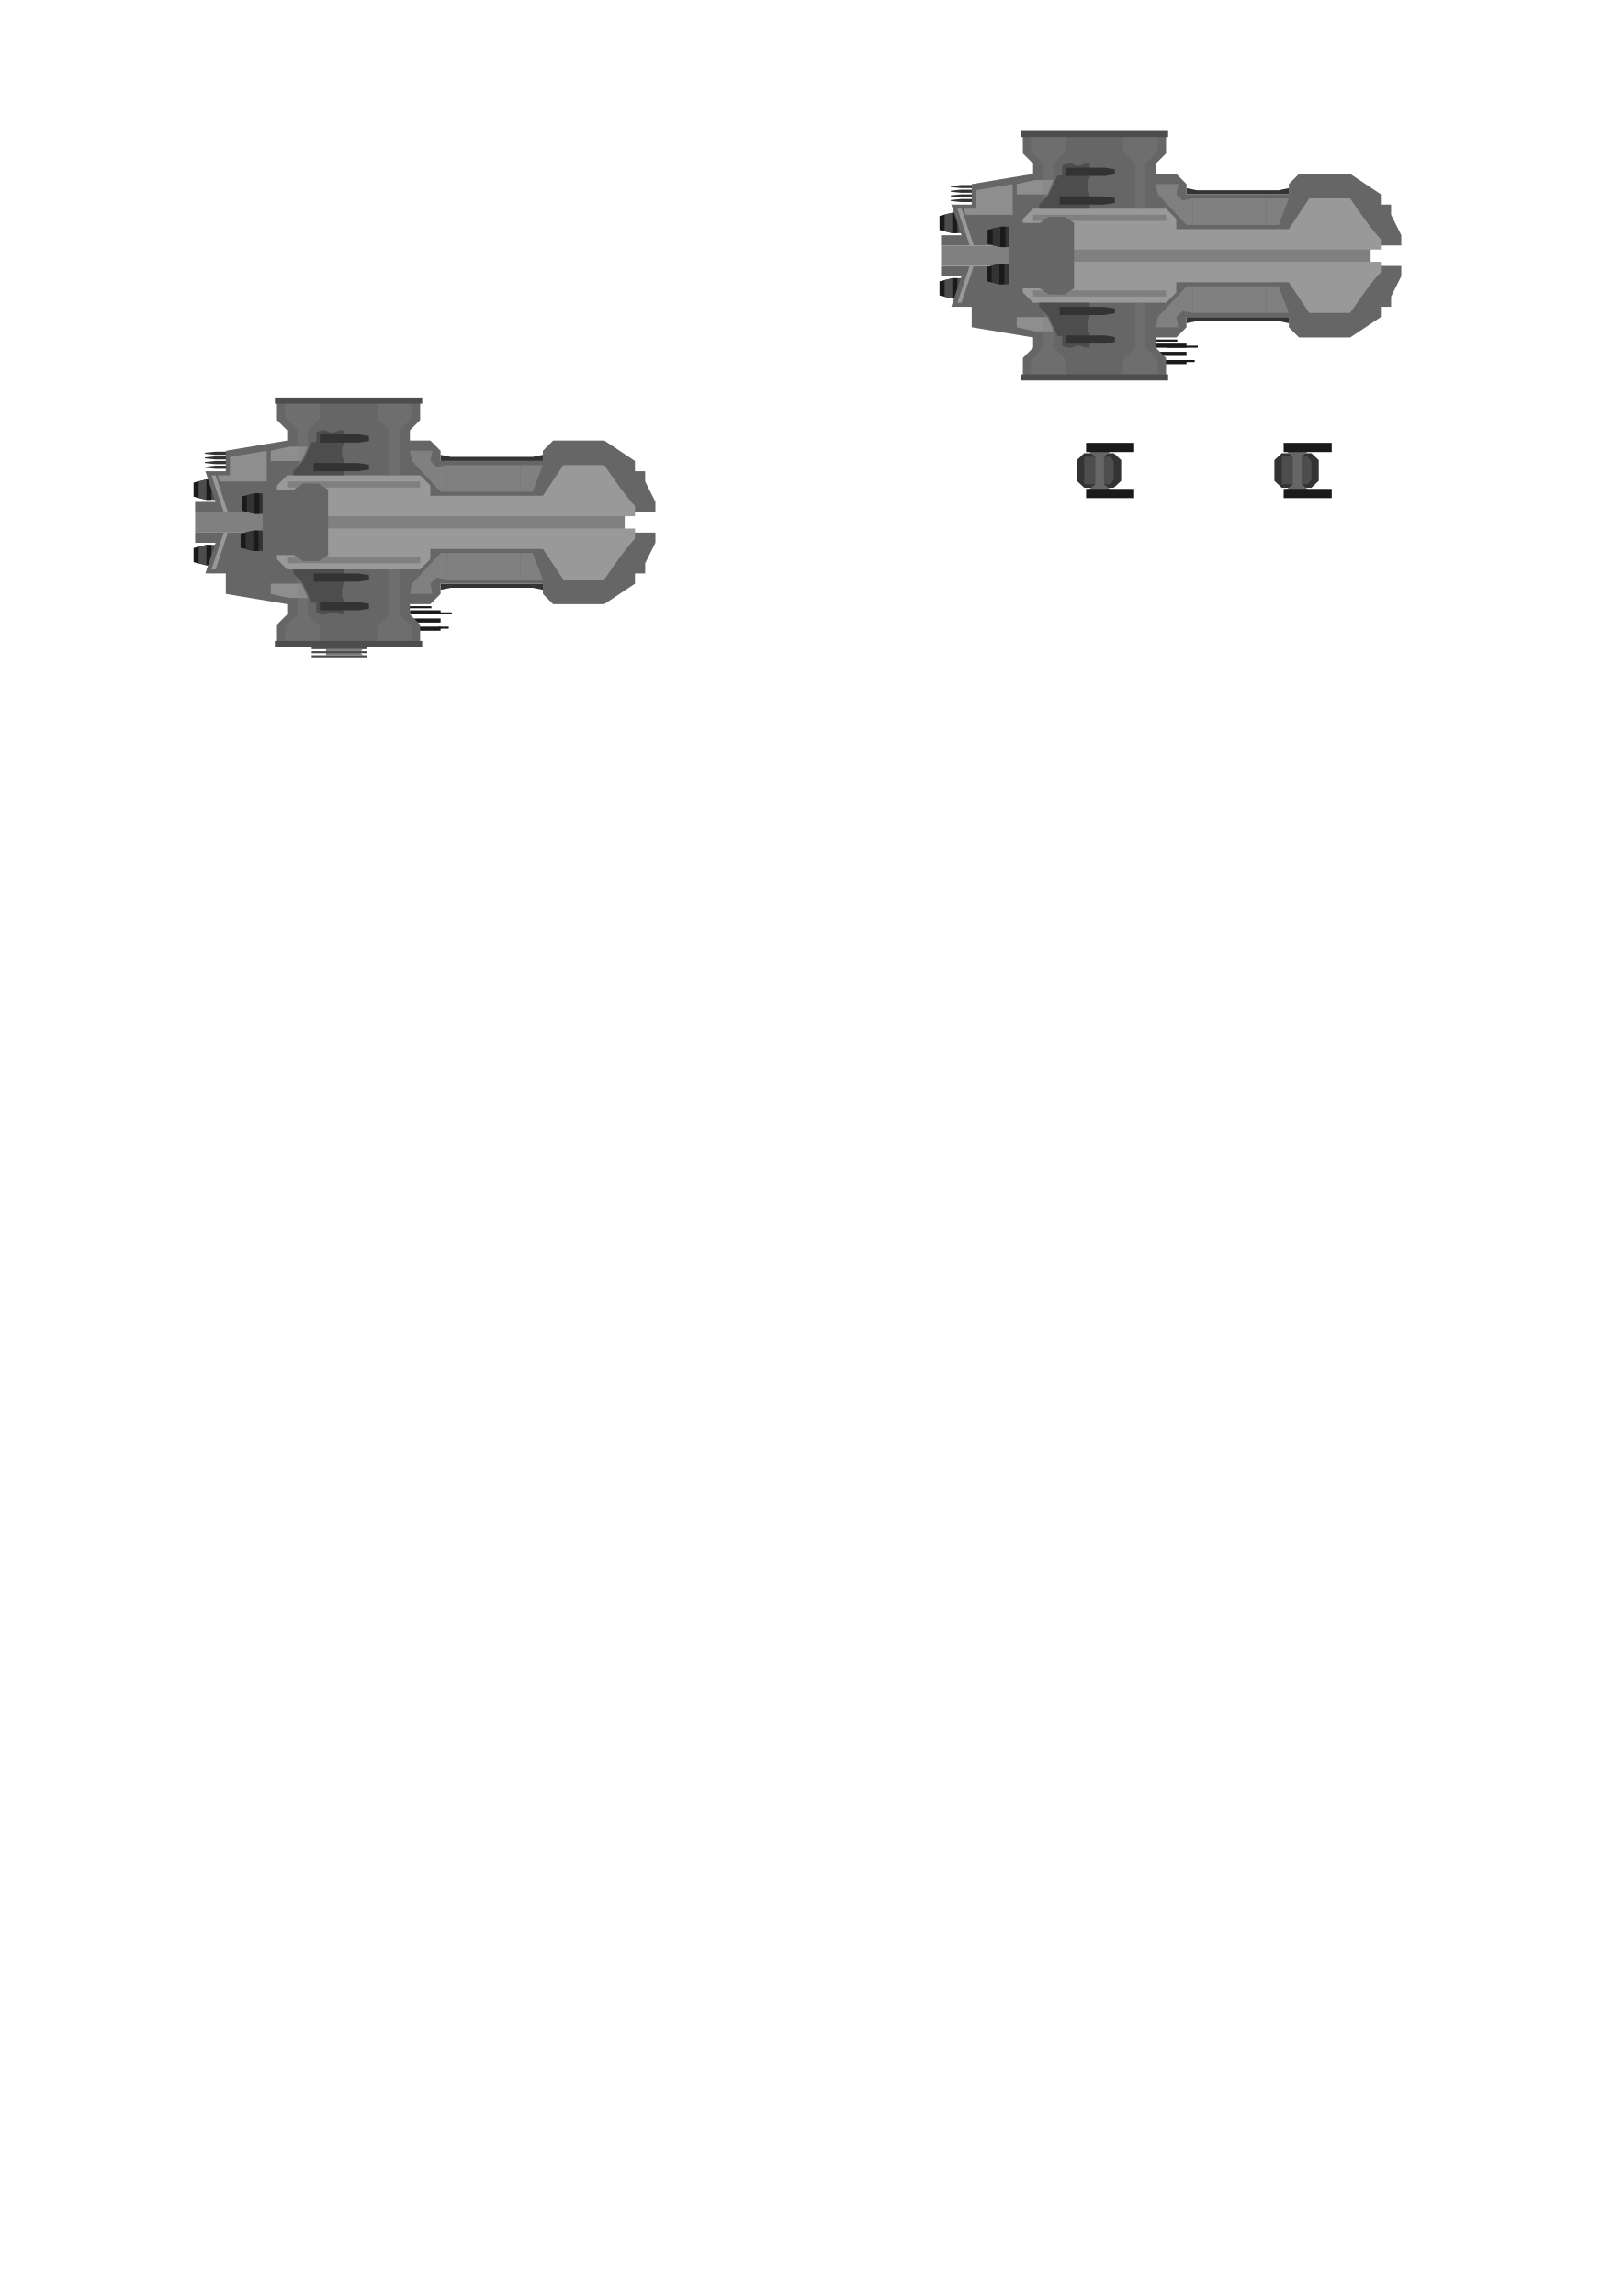
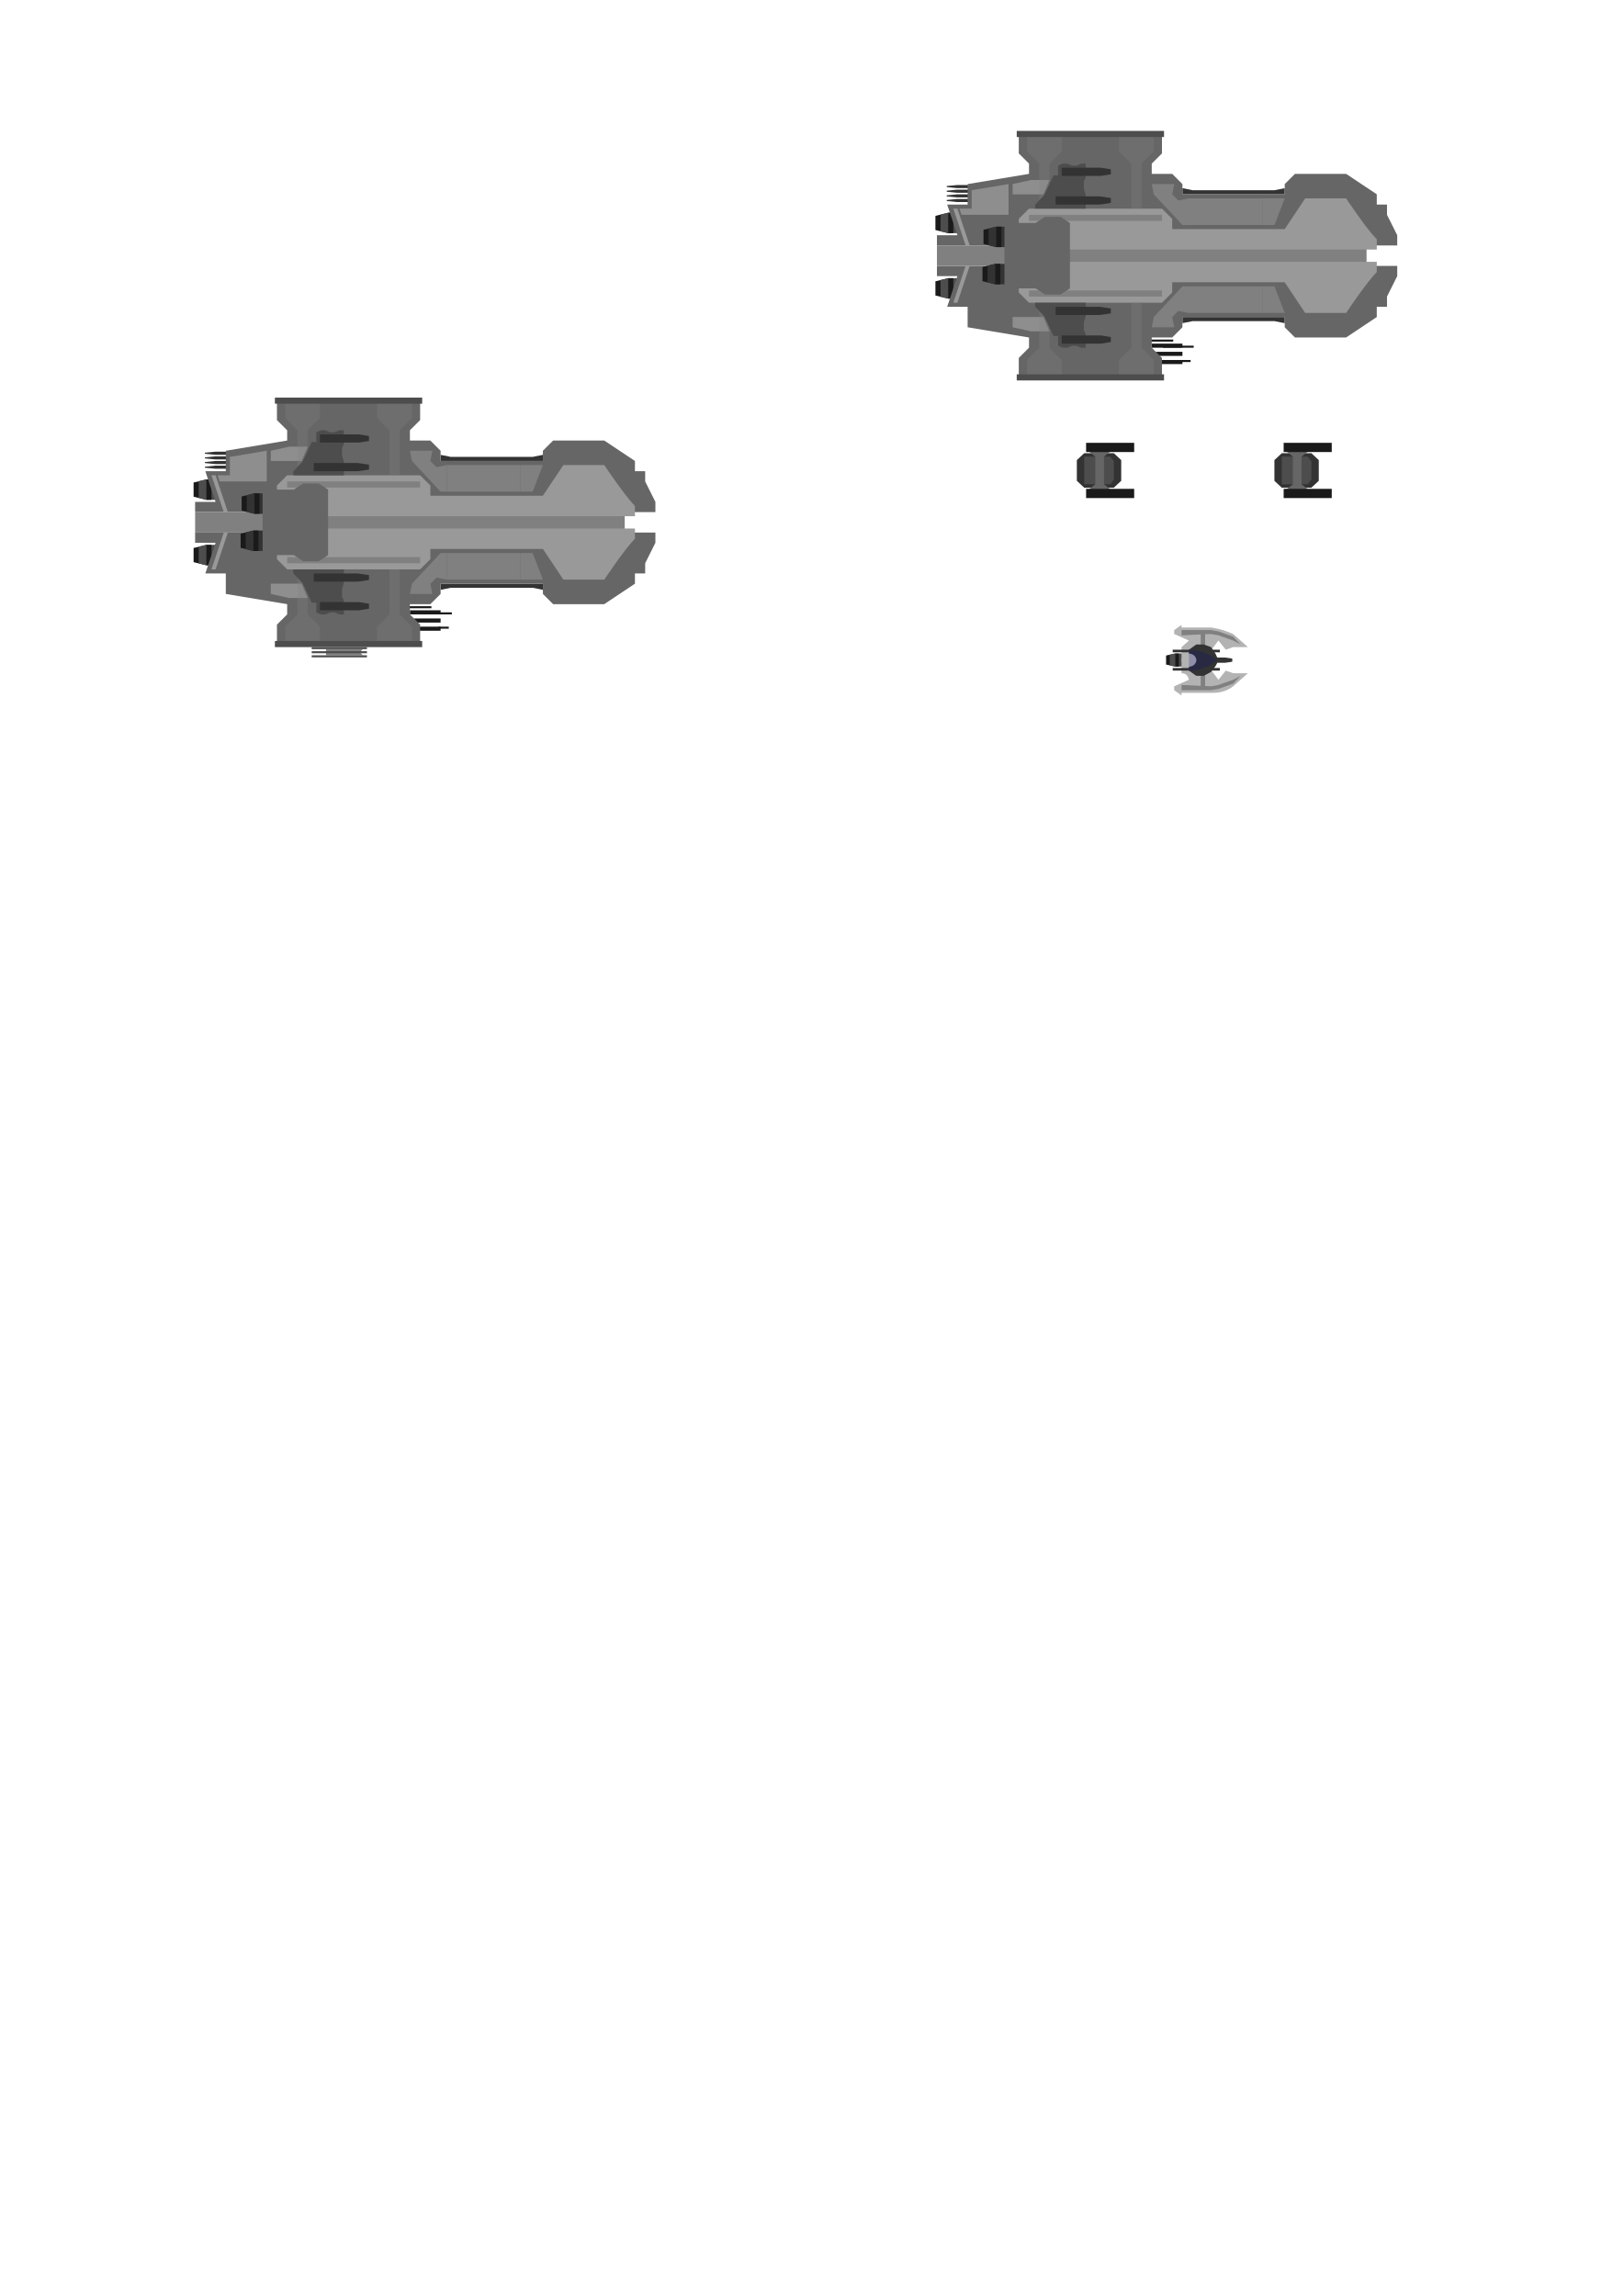
<svg xmlns="http://www.w3.org/2000/svg" width="210mm" height="297mm" viewBox="0 0 210 297" version="1.1" id="svg5">
  <defs id="defs2" />
  <g id="layer2" />
  <g id="layer1" />
  <g id="layer3">
    <g id="g4013" transform="rotate(90,54.90104,68.22943)">
      <rect style="fill:#1a1a1a;stroke-width:0.265" id="rect1041" width="0.529" height="3.969" x="65.617" y="66.146" />
      <rect style="fill:#1a1a1a;stroke-width:0.265" id="rect1043" width="0.529" height="3.44" x="66.675" y="66.146" />
      <rect style="fill:#1a1a1a;stroke-width:0.265" id="rect1045" width="0.529" height="2.91" x="67.733" y="66.146" />
      <rect style="fill:#1a1a1a;stroke-width:0.265" id="rect1047" width="0.265" height="1.323" x="67.733" y="65.088" />
      <path style="fill:#333333;stroke-width:0.265" d="m 45.508,52.917 0.265,1.323 v 10.583 l -0.265,1.323 0.794,10e-7 V 52.917 Z" id="path1191" />
      <path style="fill:#333333;stroke-width:0.265" d="m 62.971,52.917 -0.265,1.323 v 10.583 l 0.265,1.323 -0.794,10e-7 V 52.917 Z" id="path1191-8" />
      <path style="fill:#808080;stroke-width:0.265" d="m 70.644,76.2 0.265,0.265 h 0.265 l 0.265,-0.265 v 4.763 h -0.794 z" id="path1549" />
      <g id="g2548" transform="matrix(0.9090905,0,0,1.25,-17.65488,-11.37706)">
        <path style="fill:#1a1a1a;stroke-width:0.243" d="m 82.285,86.254 0.448,1.323 h 2.015 l 0.448,-1.323" id="path2536" />
        <path style="fill:#4d4d4d;stroke-width:0.265" d="m 82.285,86.254 0.265,0.794 h 2.381 l 0.265,-0.794 1e-6,-1.217 h -2.91 z" id="path2512" />
        <path style="fill:#1a1a1a;stroke-width:0.265" d="m 82.285,86.254 h 2.91 v -0.529 h -2.91 v 0.529" id="path2518" />
      </g>
      <g id="g2548-0" transform="matrix(0.9090905,0,0,1.25,-26.12155,-11.37706)">
        <path style="fill:#1a1a1a;stroke-width:0.243" d="m 82.285,86.254 0.448,1.323 h 2.015 l 0.448,-1.323" id="path2536-2" />
        <path style="fill:#4d4d4d;stroke-width:0.265" d="m 82.285,86.254 0.265,0.794 h 2.381 l 0.265,-0.794 1e-6,-1.217 h -2.91 z" id="path2512-0" />
        <path style="fill:#1a1a1a;stroke-width:0.265" d="m 82.285,86.254 h 2.91 v -0.529 h -2.91 v 0.529" id="path2518-2" />
      </g>
      <g id="g3194" transform="matrix(0.7575753,0,0,0.6666668,14.83272,36.18911)">
        <path style="opacity:1;fill:#333333;stroke-width:0.268" d="m 40.481,88.635 v -4.057 h -0.353 -0.176 v 4.057 l 0.176,2.028 h 0.176 z" id="path3104" />
        <path style="fill:#333333;stroke-width:0.268" d="m 41.275,88.635 v -4.057 h -0.353 -0.176 v 4.057 l 0.176,2.028 h 0.176 z" id="path3104-0" />
        <path style="fill:#333333;stroke-width:0.268" d="m 42.069,88.635 v -4.057 h -0.353 -0.176 v 4.057 l 0.176,2.028 h 0.176 z" id="path3104-0-8" />
        <path style="fill:#333333;stroke-width:0.268" d="m 42.863,88.635 v -4.057 h -0.353 -0.176 v 4.057 l 0.176,2.028 h 0.176 z" id="path3104-0-8-6" />
      </g>
      <rect style="fill:#1a1a1a;stroke-width:0.187" id="rect1041-7" width="0.265" height="3.969" x="65.088" y="67.336" />
      <rect style="fill:#1a1a1a;stroke-width:0.187" id="rect1041-7-0" width="0.265" height="3.969" x="65.881" y="64.691" />
      <path style="opacity:1;fill:#666666;stroke-width:0.265" d="m 46.302,41.01 -2.646,3.969 v 6.615 l 1.323,1.323 h 1.323 v 13.229 h -1.323 l -1.323,1.323 v 2.646 h -1.323 l -1.323,-1.323 h -2.646 v 18.521 h 2.646 l 1.323,-1.323 h 1.323 l 1.323,7.938 h 2.646 v 2.646 l 3.969,-1.323 v 2.646 h 1.323 l 10e-7,10e-7 V 38.365 H 51.594 L 48.948,39.688 h -1.323 l 10e-7,1.323 -1.323,-10e-7" id="path676" />
      <path style="opacity:1;fill:#666666;stroke-width:0.265" d="m 62.177,41.01 2.646,3.969 V 51.594 L 63.5,52.917 H 62.177 V 66.146 H 63.5 l 1.323,1.323 v 2.646 h 1.323 l 1.323,-1.323 h 2.646 V 87.312 H 67.469 L 66.146,85.99 H 64.823 L 63.5,93.927 h -2.646 v 2.646 L 56.885,95.25 v 2.646 H 55.562 v 0 -59.531 l 1.323,10e-7 2.646,1.323 h 1.323 v 1.323 h 1.323" id="path676-9" />
      <rect style="opacity:1;fill:#808080;stroke-width:0.265" id="rect853" width="2.646" height="55.562" x="52.917" y="42.333" />
      <path style="opacity:1;fill:#999999;stroke-width:0.265" d="m 52.123,41.01 c -1.323,1.323 -5.292,3.969 -5.292,3.969 v 5.292 l 3.969,2.646 V 67.469 h -1.323 l -1.323,1.323 v 17.198 l 1.323,1.323 h 1.323 2.646 V 41.01 Z" id="path965" />
      <path style="opacity:1;fill:#999999;stroke-width:0.265" d="m 56.356,41.01 c 1.323,1.323 5.292,3.969 5.292,3.969 v 5.292 l -3.969,2.646 V 67.469 h 1.323 L 60.325,68.792 V 85.99 L 59.002,87.312 H 57.679 55.033 V 41.01 Z" id="path965-3" />
      <rect style="opacity:1;fill:#4d4d4d;stroke-width:0.265" id="rect1217" width="0.794" height="19.05" x="38.1" y="68.527" />
      <rect style="opacity:1;fill:#4d4d4d;stroke-width:0.265" id="rect1217-4" width="0.794" height="19.05" x="69.585" y="68.527" />
      <rect style="opacity:1;fill:#808080;stroke-width:0.265" id="rect1267" width="0.794" height="17.198" x="58.737" y="68.792" ry="0" />
      <path style="opacity:1;fill:#808080;stroke-width:0.265" d="m 58.208,54.24 3.44,-1.323 10e-7,2.91 h -3.44 v -1.587" id="path1280" />
      <path style="opacity:1;fill:#808080;stroke-width:0.265" d="m 61.648,58.737 -3.44,0.265" id="path1284" />
      <rect style="opacity:1;fill:#808080;stroke-width:0.6" id="rect1288-7-3-5-8" width="3.44" height="9.525" x="58.208" y="55.827" />
      <path style="opacity:1;fill:#808080;stroke-width:0.265" d="m 61.648,65.352 -0.265,1.323 0.794,0.794 1.323,-0.265 v 2.91 l -1.323,-0.265 -3.969,-3.704 v -0.794 h 3.44" id="path1380" />
      <rect style="opacity:1;fill:#808080;stroke-width:0.265" id="rect1267-1" width="0.794" height="17.198" x="-49.742" y="68.792" transform="scale(-1,1)" />
      <path style="opacity:1;fill:#808080;stroke-width:0.265" d="m 50.271,54.24 -3.44,-1.323 -10e-7,2.91 h 3.44 v -1.587" id="path1280-5" />
      <rect style="opacity:1;fill:#808080;stroke-width:0.6" id="rect1288-7-3-5-8-7" width="3.44" height="9.525" x="-50.271" y="55.827" transform="scale(-1,1)" />
      <path style="opacity:1;fill:#808080;stroke-width:0.265" d="m 46.831,65.352 0.265,1.323 -0.794,0.794 -1.323,-0.265 v 2.91 l 1.323,-0.265 3.969,-3.704 V 65.352 H 46.831" id="path1380-8" />
      <rect style="opacity:1;fill:#4d4d4d;stroke-width:0.265" id="rect1543" width="0.265" height="7.144" x="70.379" y="75.671" />
      <rect style="opacity:1;fill:#4d4d4d;stroke-width:0.265" id="rect1545" width="0.265" height="7.144" x="70.908" y="75.671" />
      <rect style="opacity:1;fill:#4d4d4d;stroke-width:0.265" id="rect1547" width="0.265" height="7.144" x="71.438" y="75.671" />
      <g id="g2548-5" transform="matrix(0.9090905,0,0,1.25,-19.50697,-17.46247)" style="opacity:1">
        <path style="fill:#1a1a1a;stroke-width:0.243" d="m 82.285,86.254 0.448,1.323 h 2.015 l 0.448,-1.323" id="path2536-8" />
        <path style="fill:#333333;stroke-width:0.265" d="m 82.285,86.254 0.265,0.794 h 2.381 l 0.265,-0.794 1e-6,-1.217 h -2.91 z" id="path2512-02" />
        <path style="fill:#1a1a1a;stroke-width:0.265" d="m 82.285,86.254 h 2.91 v -0.529 h -2.91 v 0.529" id="path2518-3" />
      </g>
      <g id="g2548-5-8" transform="matrix(0.9090905,0,0,1.25,-24.31757,-17.59476)" style="opacity:1">
        <path style="fill:#1a1a1a;stroke-width:0.243" d="m 82.285,86.254 0.448,1.323 h 2.015 l 0.448,-1.323" id="path2536-8-6" />
        <path style="fill:#333333;stroke-width:0.265" d="m 82.285,86.254 0.265,0.794 h 2.381 l 0.265,-0.794 1e-6,-1.217 h -2.91 z" id="path2512-02-9" />
        <path style="fill:#1a1a1a;stroke-width:0.265" d="m 82.285,86.254 h 2.91 v -0.529 h -2.91 v 0.529" id="path2518-3-0" />
      </g>
      <path style="opacity:1;fill:#666666;stroke-width:0.327" d="m 58.473,89.165 h -8.467 v -4.032 l -0.794,-1.21 V 81.907 l 0.794,-1.21 h 8.467 l 0.794,1.21 v 2.016 l -0.794,1.21 z" id="path2778" />
      <path style="fill:#999999;stroke-width:0.265" d="M 50.8,94.985 V 94.456" id="path2409" />
      <path style="fill:#999999;stroke-width:0.265" d="m 48.154,95.779 4.763,-1.587 v -0.529 l -4.763,1.587 v 0.529" id="path2411" />
      <path style="opacity:0.8;fill:#999999;stroke-width:0.265" d="m 48.154,94.985 0.794,-0.265 v -6.085 h -3.969 l 0.794,4.762 h 2.381 z" id="path2413" />
      <path style="opacity:0.8;fill:#999999;stroke-width:0.265" d="m 44.979,88.106 -0.529,-2.381 v -1.852 -0.529 l 1.852,0.794 v 1.587 2.381 z" id="path2415" />
      <path style="fill:#999999;stroke-width:0.265" d="m 60.325,95.779 -4.763,-1.587 v -0.529 l 4.763,1.587 v 0.529" id="path2411-3" />
      <path style="opacity:0.8;fill:#999999;stroke-width:0.265" d="m 63.5,88.106 0.529,-2.381 v -1.852 -0.529 l -1.852,0.794 v 1.587 2.381 z" id="path2415-0" />
      <path style="opacity:0.3;fill:#808080;stroke-width:0.265" d="m 69.585,69.85 h -1.852 l -1.587,1.587 h -5.821 v 1.323 h 5.821 l 1.587,1.587 h 1.852 v -4.498" id="path2780" />
      <path style="opacity:0.3;fill:#808080;stroke-width:0.265" d="m 38.894,69.85 h 1.852 l 1.587,1.587 h 5.821 v 1.323 h -5.821 l -1.587,1.587 H 38.894 V 69.85" id="path2780-9" />
      <path style="opacity:0.3;fill:#808080;stroke-width:0.265" d="m 69.585,81.756 h -1.852 l -1.587,1.587 H 60.325 v 1.323 h 5.821 l 1.587,1.587 h 1.852 V 81.756" id="path2780-7" />
      <path style="opacity:0.3;fill:#808080;stroke-width:0.265" d="m 38.894,81.756 h 1.852 l 1.587,1.587 h 5.821 v 1.323 h -5.821 l -1.587,1.587 H 38.894 v -4.498" id="path2780-9-8" />
      <g id="g2846" transform="translate(0,0.529166)">
        <path style="fill:#4d4d4d;stroke-width:0.174" d="m 48.154,84.667 v -6.542 h -1.772 l -0.759,0.238 h -1.012 l -0.506,-0.238 h -1.772 v 0.595 l 0.253,0.595 v 0.595 l -0.253,0.595 v 0.595 l 0.253,0.595 h 1.265 v 0.595 l 1.265,0.595 1.265,0.595 1.265,1.19 z" id="path1243" />
        <path style="fill:#4d4d4d;stroke-width:0.174" d="m 60.325,84.667 v -6.542 h 1.772 l 0.759,0.238 h 1.012 l 0.506,-0.238 h 1.772 v 0.595 l -0.253,0.595 v 0.595 l 0.253,0.595 v 0.595 l -0.253,0.595 h -1.265 v 0.595 l -1.265,0.595 -1.265,0.595 -1.265,1.19 z" id="path1243-9" />
        <path style="fill:#333333;stroke-width:0.232" d="m 64.558,81.227 v -5.08 l 0.212,-1.27 h 0.635 l 0.212,1.27 v 5.08 z" id="path1404" />
        <path style="fill:#333333;stroke-width:0.246" d="m 60.854,82.021 v -5.715 l 0.212,-1.429 h 0.635 l 0.212,1.429 v 5.715 z" id="path1404-2" />
        <path style="fill:#333333;stroke-width:0.232" d="m 43.921,81.227 v -5.08 l -0.212,-1.27 h -0.635 l -0.212,1.27 v 5.08 z" id="path1404-7" />
        <path style="fill:#333333;stroke-width:0.246" d="m 47.625,82.021 v -5.715 l -0.212,-1.429 h -0.635 l -0.212,1.429 v 5.715 z" id="path1404-2-8" />
      </g>
    </g>
    <g id="g3184" />
-     <g id="g4609" transform="translate(2.645837,-27.78126)">
-       <g id="g4390" transform="matrix(1.687502,0,0,1.807692,87.47781,-32.15706)">
-         <g id="g4382">
-           <path style="opacity:1;fill:#333333;stroke-width:0.265" d="m 35.719,51.594 v 2.117 l -0.529,0.529 h -1.323 -0.265 l -0.529,-0.529 v -2.117 l 0.529,-0.529 h 1.587 l 0.529,0.529" id="path4372" />
-           <path style="opacity:1;fill:#4d4d4d;stroke-width:0.306" d="m 33.337,53.181 v -1.323 l 0.353,-0.265 h 1.411 l 0.353,0.265 v 1.852 H 33.337 Z" id="path4374" />
-           <path style="opacity:1;fill:#999999;stroke-width:0.265" d="m 34.66,52.387 v -1.587" id="path4376" />
-           <g id="g4380">
-             <path style="opacity:1;fill:#666666;stroke-width:0.286" d="m 32.808,51.682 0.529,0.617 h 2.117 l 0.529,-0.617 v 1.852 L 35.454,52.917 H 33.337 l -0.529,0.617 v -1.852" id="path4378" />
-           </g>
+     <g id="g4390" transform="matrix(1.687502,0,0,1.807692,89.59448,-59.93832)">
+       <g id="g4382">
+         <path style="opacity:1;fill:#333333;stroke-width:0.265" d="m 35.719,51.594 v 2.117 l -0.529,0.529 h -1.323 -0.265 l -0.529,-0.529 v -2.117 l 0.529,-0.529 h 1.587 l 0.529,0.529" id="path4372" />
+         <path style="opacity:1;fill:#4d4d4d;stroke-width:0.306" d="m 33.337,53.181 v -1.323 l 0.353,-0.265 h 1.411 l 0.353,0.265 v 1.852 H 33.337 Z" id="path4374" />
+         <path style="opacity:1;fill:#999999;stroke-width:0.265" d="m 34.66,52.387 v -1.587" id="path4376" />
+         <g id="g4380">
+           <path style="opacity:1;fill:#666666;stroke-width:0.286" d="m 32.808,51.682 0.529,0.617 h 2.117 l 0.529,-0.617 v 1.852 L 35.454,52.917 H 33.337 l -0.529,0.617 v -1.852" id="path4378" />
        </g>
-         <g id="g4388" transform="matrix(2.666666,0,0,1,-57.32637,0)">
-           <path style="opacity:1;fill:#1a1a1a;stroke-width:0.361" d="m 33.602,53.578 v -3.44 h 0.265 v 3.44" id="path4384" />
-           <path style="fill:#1a1a1a;stroke-width:0.361" d="m 34.925,53.578 v -3.44 h 0.265 v 3.44" id="path4386" />
-         </g>
-       </g>
-       <rect style="fill:#1a1a1a;stroke-width:0.265" id="rect1041-9" width="0.529" height="3.969" x="72.231" y="-150.812" transform="rotate(90)" />
-       <rect style="fill:#1a1a1a;stroke-width:0.265" id="rect1043-9" width="0.529" height="3.44" x="73.29" y="-150.812" transform="rotate(90)" />
-       <rect style="fill:#1a1a1a;stroke-width:0.265" id="rect1045-8" width="0.529" height="2.91" x="74.348" y="-150.812" transform="rotate(90)" />
-       <rect style="fill:#1a1a1a;stroke-width:0.265" id="rect1047-4" width="0.265" height="1.323" x="74.348" y="-151.871" transform="rotate(90)" />
-       <path style="fill:#333333;stroke-width:0.265" d="m 164.042,52.123 -1.323,0.265 h -10.583 l -1.323,-0.265 v 0.794 h 13.229 z" id="path1191-1" />
-       <path style="fill:#333333;stroke-width:0.265" d="m 164.042,69.585 -1.323,-0.265 h -10.583 l -1.323,0.265 v -0.794 h 13.229 z" id="path1191-8-8" />
-       <g id="g2548-9" transform="matrix(0,0.9090905,-1.25,0,228.3354,-11.04029)">
-         <path style="fill:#1a1a1a;stroke-width:0.243" d="m 82.285,86.254 0.448,1.323 h 2.015 l 0.448,-1.323" id="path2536-5" />
-         <path style="fill:#4d4d4d;stroke-width:0.265" d="m 82.285,86.254 0.265,0.794 h 2.381 l 0.265,-0.794 1e-6,-1.217 h -2.91 z" id="path2512-8" />
-         <path style="fill:#1a1a1a;stroke-width:0.265" d="m 82.285,86.254 h 2.91 v -0.529 h -2.91 v 0.529" id="path2518-6" />
-       </g>
-       <g id="g2548-0-3" transform="matrix(0,0.9090905,-1.25,0,228.3354,-19.50696)">
-         <path style="fill:#1a1a1a;stroke-width:0.243" d="m 82.285,86.254 0.448,1.323 h 2.015 l 0.448,-1.323" id="path2536-2-3" />
-         <path style="fill:#4d4d4d;stroke-width:0.265" d="m 82.285,86.254 0.265,0.794 h 2.381 l 0.265,-0.794 1e-6,-1.217 h -2.91 z" id="path2512-0-9" />
-         <path style="fill:#1a1a1a;stroke-width:0.265" d="m 82.285,86.254 h 2.91 v -0.529 h -2.91 v 0.529" id="path2518-2-3" />
-       </g>
-       <g id="g3194-0" transform="matrix(0,0.7575753,-0.6666668,0,180.7692,21.44731)">
-         <path style="opacity:1;fill:#333333;stroke-width:0.268" d="m 40.481,88.635 v -4.057 h -0.353 -0.176 v 4.057 l 0.176,2.028 h 0.176 z" id="path3104-2" />
-         <path style="fill:#333333;stroke-width:0.268" d="m 41.275,88.635 v -4.057 h -0.353 -0.176 v 4.057 l 0.176,2.028 h 0.176 z" id="path3104-0-87" />
-         <path style="fill:#333333;stroke-width:0.268" d="m 42.069,88.635 v -4.057 h -0.353 -0.176 v 4.057 l 0.176,2.028 h 0.176 z" id="path3104-0-8-5" />
-         <path style="fill:#333333;stroke-width:0.268" d="m 42.863,88.635 v -4.057 h -0.353 -0.176 v 4.057 l 0.176,2.028 h 0.176 z" id="path3104-0-8-6-0" />
-       </g>
-       <rect style="fill:#1a1a1a;stroke-width:0.187" id="rect1041-7-9" width="0.265" height="3.969" x="71.702" y="-149.622" transform="rotate(90)" />
-       <rect style="fill:#1a1a1a;stroke-width:0.187" id="rect1041-7-0-8" width="0.265" height="3.969" x="72.496" y="-152.268" transform="rotate(90)" />
-       <path style="fill:#666666;stroke-width:0.265" d="m 175.948,52.917 -3.969,-2.646 h -6.615 l -1.323,1.323 v 1.323 H 150.812 v -1.323 l -1.323,-1.323 h -2.646 v -1.323 l 1.323,-1.323 v -2.646 h -18.521 v 2.646 l 1.323,1.323 v 1.323 l -7.938,1.323 v 2.646 h -2.646 l 1.323,3.969 h -2.646 v 1.323 10e-7 h 59.531 v -1.323 l -1.323,-2.646 v -1.323 l -1.323,10e-7 v -1.323" id="path676-5" />
-       <path style="fill:#666666;stroke-width:0.265" d="m 175.948,68.792 -3.969,2.646 h -6.615 L 164.042,70.115 V 68.792 H 150.812 v 1.323 l -1.323,1.323 h -2.646 v 1.323 l 1.323,1.323 v 2.646 H 129.646 V 74.083 l 1.323,-1.323 v -1.323 l -7.938,-1.323 v -2.646 h -2.646 l 1.323,-3.969 h -2.646 v -1.323 0 h 59.531 v 1.323 l -1.323,2.646 v 1.323 h -1.323 v 1.323" id="path676-9-5" />
-       <rect style="fill:#808080;stroke-width:0.265" id="rect853-8" width="2.646" height="55.562" x="59.531" y="-174.625" transform="rotate(90)" />
-       <path style="fill:#999999;stroke-width:0.265" d="m 175.948,58.738 c -1.323,-1.323 -3.969,-5.292 -3.969,-5.292 h -5.292 l -2.646,3.969 h -14.552 v -1.323 l -1.323,-1.323 h -17.198 l -1.323,1.323 v 1.323 2.646 h 46.302 z" id="path965-0" />
-       <path style="fill:#999999;stroke-width:0.265" d="m 175.948,62.971 c -1.323,1.323 -3.969,5.292 -3.969,5.292 h -5.292 l -2.646,-3.969 h -14.552 v 1.323 l -1.323,1.323 h -17.198 l -1.323,-1.323 v -1.323 -2.646 h 46.302 z" id="path965-3-1" />
-       <rect style="fill:#4d4d4d;stroke-width:0.265" id="rect1217-0" width="0.794" height="19.05" x="44.715" y="-148.431" transform="rotate(90)" />
-       <rect style="fill:#4d4d4d;stroke-width:0.265" id="rect1217-4-1" width="0.794" height="19.05" x="76.2" y="-148.431" transform="rotate(90)" />
-       <rect style="fill:#808080;stroke-width:0.265" id="rect1267-9" width="0.794" height="17.198" x="65.352" y="-148.167" ry="0" transform="rotate(90)" />
-       <path style="fill:#808080;stroke-width:0.265" d="m 162.719,64.823 1.323,3.44 -2.91,10e-7 v -3.44 h 1.587" id="path1280-9" />
-       <path style="fill:#808080;stroke-width:0.265" d="m 158.221,68.263 -0.265,-3.44" id="path1284-8" />
-       <rect style="fill:#808080;stroke-width:0.6" id="rect1288-7-3-5-8-9" width="3.44" height="9.525" x="64.823" y="-161.131" transform="rotate(90)" />
-       <path style="fill:#808080;stroke-width:0.265" d="m 151.606,68.263 -1.323,-0.265 -0.794,0.794 0.265,1.323 h -2.91 l 0.265,-1.323 3.704,-3.969 h 0.794 v 3.44" id="path1380-7" />
-       <rect style="fill:#808080;stroke-width:0.265" id="rect1267-1-9" width="0.794" height="17.198" x="-56.356" y="-148.167" transform="matrix(0,-1,-1,0,0,0)" />
-       <path style="fill:#808080;stroke-width:0.265" d="m 162.719,56.885 1.323,-3.44 -2.91,-10e-7 v 3.44 h 1.587" id="path1280-5-9" />
-       <rect style="fill:#808080;stroke-width:0.6" id="rect1288-7-3-5-8-7-2" width="3.44" height="9.525" x="-56.885" y="-161.131" transform="matrix(0,-1,-1,0,0,0)" />
-       <path style="fill:#808080;stroke-width:0.265" d="m 151.606,53.446 -1.323,0.265 -0.794,-0.794 0.265,-1.323 h -2.91 l 0.265,1.323 3.704,3.969 h 0.794 V 53.446" id="path1380-8-8" />
-       <g id="g2548-5-6" transform="matrix(0,0.9090905,-1.25,0,234.4208,-12.89238)">
-         <path style="fill:#1a1a1a;stroke-width:0.243" d="m 82.285,86.254 0.448,1.323 h 2.015 l 0.448,-1.323" id="path2536-8-8" />
-         <path style="fill:#333333;stroke-width:0.265" d="m 82.285,86.254 0.265,0.794 h 2.381 l 0.265,-0.794 1e-6,-1.217 h -2.91 z" id="path2512-02-8" />
-         <path style="fill:#1a1a1a;stroke-width:0.265" d="m 82.285,86.254 h 2.91 v -0.529 h -2.91 v 0.529" id="path2518-3-5" />
-       </g>
-       <g id="g2548-5-8-9" transform="matrix(0,0.9090905,-1.25,0,234.5531,-17.70298)">
-         <path style="fill:#1a1a1a;stroke-width:0.243" d="m 82.285,86.254 0.448,1.323 h 2.015 l 0.448,-1.323" id="path2536-8-6-1" />
-         <path style="fill:#333333;stroke-width:0.265" d="m 82.285,86.254 0.265,0.794 h 2.381 l 0.265,-0.794 1e-6,-1.217 h -2.91 z" id="path2512-02-9-3" />
-         <path style="fill:#1a1a1a;stroke-width:0.265" d="m 82.285,86.254 h 2.91 v -0.529 h -2.91 v 0.529" id="path2518-3-0-3" />
-       </g>
-       <path style="fill:#666666;stroke-width:0.327" d="m 127.794,65.088 v -8.467 h 4.032 l 1.21,-0.794 h 2.016 l 1.21,0.794 v 8.467 l -1.21,0.794 h -2.016 l -1.21,-0.794 z" id="path2778-5" />
-       <path style="fill:#999999;stroke-width:0.265" d="m 121.973,57.415 h 0.529" id="path2409-2" />
-       <path style="fill:#999999;stroke-width:0.265" d="m 121.179,54.769 1.587,4.763 h 0.529 l -1.587,-4.763 h -0.529" id="path2411-38" />
-       <path style="opacity:0.8;fill:#999999;stroke-width:0.265" d="m 121.973,54.769 0.265,0.794 h 6.085 v -3.969 l -4.763,0.794 v 2.381 z" id="path2413-4" />
-       <path style="opacity:0.8;fill:#999999;stroke-width:0.265" d="m 128.852,51.594 2.381,-0.529 h 1.852 0.529 l -0.794,1.852 h -1.587 -2.381 z" id="path2415-05" />
-       <path style="fill:#999999;stroke-width:0.265" d="m 121.179,66.94 1.587,-4.763 h 0.529 l -1.587,4.763 h -0.529" id="path2411-3-6" />
-       <path style="opacity:0.8;fill:#999999;stroke-width:0.265" d="m 128.852,70.115 2.381,0.529 h 1.852 0.529 l -0.794,-1.852 h -1.587 -2.381 z" id="path2415-0-8" />
-       <path style="opacity:0.3;fill:#808080;stroke-width:0.265" d="m 147.108,76.2 v -1.852 l -1.587,-1.587 v -5.821 h -1.323 v 5.821 l -1.587,1.587 v 1.852 h 4.498" id="path2780-95" />
-       <path style="opacity:0.3;fill:#808080;stroke-width:0.265" d="m 147.108,45.508 v 1.852 l -1.587,1.587 v 5.821 h -1.323 v -5.821 l -1.587,-1.587 v -1.852 h 4.498" id="path2780-9-3" />
-       <path style="opacity:0.3;fill:#808080;stroke-width:0.265" d="m 135.202,76.2 v -1.852 l -1.587,-1.587 V 66.94 h -1.323 v 5.821 l -1.587,1.587 v 1.852 h 4.498" id="path2780-7-4" />
-       <path style="opacity:0.3;fill:#808080;stroke-width:0.265" d="m 135.202,45.508 v 1.852 l -1.587,1.587 v 5.821 h -1.323 v -5.821 l -1.587,-1.587 V 45.508 h 4.498" id="path2780-9-8-9" />
-       <g id="g2846-6" transform="rotate(90,104.9073,111.5219)">
-         <path style="fill:#4d4d4d;stroke-width:0.174" d="m 48.154,84.667 v -6.542 h -1.772 l -0.759,0.238 h -1.012 l -0.506,-0.238 h -1.772 v 0.595 l 0.253,0.595 v 0.595 l -0.253,0.595 v 0.595 l 0.253,0.595 h 1.265 v 0.595 l 1.265,0.595 1.265,0.595 1.265,1.19 z" id="path1243-8" />
-         <path style="fill:#4d4d4d;stroke-width:0.174" d="m 60.325,84.667 v -6.542 h 1.772 l 0.759,0.238 h 1.012 l 0.506,-0.238 h 1.772 v 0.595 l -0.253,0.595 v 0.595 l 0.253,0.595 v 0.595 l -0.253,0.595 h -1.265 v 0.595 l -1.265,0.595 -1.265,0.595 -1.265,1.19 z" id="path1243-9-6" />
-         <path style="fill:#333333;stroke-width:0.232" d="m 64.558,81.227 v -5.08 l 0.212,-1.27 h 0.635 l 0.212,1.27 v 5.08 z" id="path1404-8" />
-         <path style="fill:#333333;stroke-width:0.246" d="m 60.854,82.021 v -5.715 l 0.212,-1.429 h 0.635 l 0.212,1.429 v 5.715 z" id="path1404-2-9" />
-         <path style="fill:#333333;stroke-width:0.232" d="m 43.921,81.227 v -5.08 l -0.212,-1.27 h -0.635 l -0.212,1.27 v 5.08 z" id="path1404-7-5" />
-         <path style="fill:#333333;stroke-width:0.246" d="m 47.625,82.021 v -5.715 l -0.212,-1.429 h -0.635 l -0.212,1.429 v 5.715 z" id="path1404-2-8-0" />
-       </g>
-     </g>
+       </g>
+       <g id="g4388" transform="matrix(2.666666,0,0,1,-57.32637,0)">
+         <path style="opacity:1;fill:#1a1a1a;stroke-width:0.361" d="m 33.602,53.578 v -3.44 h 0.265 v 3.44" id="path4384" />
+         <path style="fill:#1a1a1a;stroke-width:0.361" d="m 34.925,53.578 v -3.44 h 0.265 v 3.44" id="path4386" />
+       </g>
+     </g>
+     <rect style="fill:#1a1a1a;stroke-width:0.265" id="rect1041-9" width="0.529" height="3.969" x="44.45" y="-152.929" transform="rotate(90)" />
+     <rect style="fill:#1a1a1a;stroke-width:0.265" id="rect1043-9" width="0.529" height="3.44" x="45.508" y="-152.929" transform="rotate(90)" />
+     <rect style="fill:#1a1a1a;stroke-width:0.265" id="rect1045-8" width="0.529" height="2.91" x="46.567" y="-152.929" transform="rotate(90)" />
+     <rect style="fill:#1a1a1a;stroke-width:0.265" id="rect1047-4" width="0.265" height="1.323" x="46.567" y="-153.988" transform="rotate(90)" />
+     <path style="fill:#333333;stroke-width:0.265" d="m 166.158,24.342 -1.323,0.265 h -10.583 l -1.323,-0.265 v 0.794 h 13.229 z" id="path1191-1" />
+     <path style="fill:#333333;stroke-width:0.265" d="m 166.158,41.804 -1.323,-0.265 h -10.583 l -1.323,0.265 v -0.794 h 13.229 z" id="path1191-8-8" />
+     <g id="g2548-9" transform="matrix(0,0.9090905,-1.25,0,230.4521,-38.82155)">
+       <path style="fill:#1a1a1a;stroke-width:0.243" d="m 82.285,86.254 0.448,1.323 h 2.015 l 0.448,-1.323" id="path2536-5" />
+       <path style="fill:#4d4d4d;stroke-width:0.265" d="m 82.285,86.254 0.265,0.794 h 2.381 l 0.265,-0.794 1e-6,-1.217 h -2.91 z" id="path2512-8" />
+       <path style="fill:#1a1a1a;stroke-width:0.265" d="m 82.285,86.254 h 2.91 v -0.529 h -2.91 v 0.529" id="path2518-6" />
+     </g>
+     <g id="g2548-0-3" transform="matrix(0,0.9090905,-1.25,0,230.4521,-47.28822)">
+       <path style="fill:#1a1a1a;stroke-width:0.243" d="m 82.285,86.254 0.448,1.323 h 2.015 l 0.448,-1.323" id="path2536-2-3" />
+       <path style="fill:#4d4d4d;stroke-width:0.265" d="m 82.285,86.254 0.265,0.794 h 2.381 l 0.265,-0.794 1e-6,-1.217 h -2.91 z" id="path2512-0-9" />
+       <path style="fill:#1a1a1a;stroke-width:0.265" d="m 82.285,86.254 h 2.91 v -0.529 h -2.91 v 0.529" id="path2518-2-3" />
+     </g>
+     <g id="g3194-0" transform="matrix(0,0.7575753,-0.6666668,0,182.8859,-6.333949)">
+       <path style="opacity:1;fill:#333333;stroke-width:0.268" d="m 40.481,88.635 v -4.057 h -0.353 -0.176 v 4.057 l 0.176,2.028 h 0.176 z" id="path3104-2" />
+       <path style="fill:#333333;stroke-width:0.268" d="m 41.275,88.635 v -4.057 h -0.353 -0.176 v 4.057 l 0.176,2.028 h 0.176 z" id="path3104-0-87" />
+       <path style="fill:#333333;stroke-width:0.268" d="m 42.069,88.635 v -4.057 h -0.353 -0.176 v 4.057 l 0.176,2.028 h 0.176 z" id="path3104-0-8-5" />
+       <path style="fill:#333333;stroke-width:0.268" d="m 42.863,88.635 v -4.057 h -0.353 -0.176 v 4.057 l 0.176,2.028 h 0.176 z" id="path3104-0-8-6-0" />
+     </g>
+     <rect style="fill:#1a1a1a;stroke-width:0.187" id="rect1041-7-9" width="0.265" height="3.969" x="43.921" y="-151.739" transform="rotate(90)" />
+     <rect style="fill:#1a1a1a;stroke-width:0.187" id="rect1041-7-0-8" width="0.265" height="3.969" x="44.715" y="-154.384" transform="rotate(90)" />
+     <path style="fill:#666666;stroke-width:0.265" d="m 178.065,25.135 -3.969,-2.646 h -6.615 l -1.323,1.323 v 1.323 h -13.229 v -1.323 l -1.323,-1.323 h -2.646 v -1.323 l 1.323,-1.323 V 17.198 H 131.762 v 2.646 l 1.323,1.323 v 1.323 l -7.938,1.323 v 2.646 h -2.646 l 1.323,3.969 h -2.646 v 1.323 1e-6 h 59.531 v -1.323 l -1.323,-2.646 v -1.323 l -1.323,1e-6 v -1.323" id="path676-5" />
+     <path style="fill:#666666;stroke-width:0.265" d="m 178.065,41.01 -3.969,2.646 h -6.615 l -1.323,-1.323 v -1.323 h -13.229 v 1.323 l -1.323,1.323 h -2.646 v 1.323 l 1.323,1.323 v 2.646 H 131.762 v -2.646 l 1.323,-1.323 V 43.656 l -7.938,-1.323 V 39.688 h -2.646 l 1.323,-3.969 h -2.646 v -1.323 0 h 59.531 v 1.323 l -1.323,2.646 V 39.688 h -1.323 v 1.323" id="path676-9-5" />
+     <rect style="fill:#808080;stroke-width:0.265" id="rect853-8" width="2.646" height="55.562" x="31.75" y="-176.742" transform="rotate(90)" />
+     <path style="fill:#999999;stroke-width:0.265" d="m 178.065,30.956 c -1.323,-1.323 -3.969,-5.292 -3.969,-5.292 h -5.292 l -2.646,3.969 H 151.606 V 28.31 L 150.283,26.988 h -17.198 l -1.323,1.323 v 1.323 2.646 h 46.302 z" id="path965-0" />
+     <path style="fill:#999999;stroke-width:0.265" d="m 178.065,35.19 c -1.323,1.323 -3.969,5.292 -3.969,5.292 h -5.292 l -2.646,-3.969 h -14.552 v 1.323 l -1.323,1.323 h -17.198 l -1.323,-1.323 v -1.323 -2.646 h 46.302 z" id="path965-3-1" />
+     <rect style="fill:#4d4d4d;stroke-width:0.265" id="rect1217-0" width="0.794" height="19.05" x="16.933" y="-150.548" transform="rotate(90)" />
+     <rect style="fill:#4d4d4d;stroke-width:0.265" id="rect1217-4-1" width="0.794" height="19.05" x="48.419" y="-150.548" transform="rotate(90)" />
+     <rect style="fill:#808080;stroke-width:0.265" id="rect1267-9" width="0.794" height="17.198" x="37.571" y="-150.283" ry="0" transform="rotate(90)" />
+     <path style="fill:#808080;stroke-width:0.265" d="m 164.835,37.042 1.323,3.44 -2.91,1e-6 v -3.44 h 1.587" id="path1280-9" />
+     <path style="fill:#808080;stroke-width:0.265" d="m 160.338,40.481 -0.265,-3.44" id="path1284-8" />
+     <rect style="fill:#808080;stroke-width:0.6" id="rect1288-7-3-5-8-9" width="3.44" height="9.525" x="37.042" y="-163.248" transform="rotate(90)" />
+     <path style="fill:#808080;stroke-width:0.265" d="M 153.723,40.481 152.4,40.217 l -0.794,0.794 0.265,1.323 h -2.91 l 0.265,-1.323 3.704,-3.969 h 0.794 v 3.44" id="path1380-7" />
+     <rect style="fill:#808080;stroke-width:0.265" id="rect1267-1-9" width="0.794" height="17.198" x="-28.575" y="-150.283" transform="matrix(0,-1,-1,0,0,0)" />
+     <path style="fill:#808080;stroke-width:0.265" d="m 164.835,29.104 1.323,-3.44 -2.91,-1e-6 v 3.44 h 1.587" id="path1280-5-9" />
+     <rect style="fill:#808080;stroke-width:0.6" id="rect1288-7-3-5-8-7-2" width="3.44" height="9.525" x="-29.104" y="-163.248" transform="matrix(0,-1,-1,0,0,0)" />
+     <path style="fill:#808080;stroke-width:0.265" d="m 153.723,25.665 -1.323,0.265 -0.794,-0.794 0.265,-1.323 h -2.91 l 0.265,1.323 3.704,3.969 h 0.794 v -3.44" id="path1380-8-8" />
+     <g id="g2548-5-6" transform="matrix(0,0.9090905,-1.25,0,236.5375,-40.67364)">
+       <path style="fill:#1a1a1a;stroke-width:0.243" d="m 82.285,86.254 0.448,1.323 h 2.015 l 0.448,-1.323" id="path2536-8-8" />
+       <path style="fill:#333333;stroke-width:0.265" d="m 82.285,86.254 0.265,0.794 h 2.381 l 0.265,-0.794 1e-6,-1.217 h -2.91 z" id="path2512-02-8" />
+       <path style="fill:#1a1a1a;stroke-width:0.265" d="m 82.285,86.254 h 2.91 v -0.529 h -2.91 v 0.529" id="path2518-3-5" />
+     </g>
+     <g id="g2548-5-8-9" transform="matrix(0,0.9090905,-1.25,0,236.6698,-45.48424)">
+       <path style="fill:#1a1a1a;stroke-width:0.243" d="m 82.285,86.254 0.448,1.323 h 2.015 l 0.448,-1.323" id="path2536-8-6-1" />
+       <path style="fill:#333333;stroke-width:0.265" d="m 82.285,86.254 0.265,0.794 h 2.381 l 0.265,-0.794 1e-6,-1.217 h -2.91 z" id="path2512-02-9-3" />
+       <path style="fill:#1a1a1a;stroke-width:0.265" d="m 82.285,86.254 h 2.91 v -0.529 h -2.91 v 0.529" id="path2518-3-0-3" />
+     </g>
+     <path style="fill:#666666;stroke-width:0.327" d="m 129.91,37.306 v -8.467 h 4.032 l 1.21,-0.794 h 2.016 l 1.21,0.794 v 8.467 l -1.21,0.794 h -2.016 l -1.21,-0.794 z" id="path2778-5" />
+     <path style="fill:#999999;stroke-width:0.265" d="m 124.09,29.633 h 0.529" id="path2409-2" />
+     <path style="fill:#999999;stroke-width:0.265" d="m 123.296,26.987 1.587,4.763 h 0.529 l -1.587,-4.763 h -0.529" id="path2411-38" />
+     <path style="opacity:0.8;fill:#999999;stroke-width:0.265" d="m 124.09,26.987 0.265,0.794 h 6.085 v -3.969 l -4.763,0.794 v 2.381 z" id="path2413-4" />
+     <path style="opacity:0.8;fill:#999999;stroke-width:0.265" d="M 130.969,23.812 133.35,23.283 h 1.852 0.529 l -0.794,1.852 h -1.587 -2.381 z" id="path2415-05" />
+     <path style="fill:#999999;stroke-width:0.265" d="m 123.296,39.158 1.587,-4.763 h 0.529 l -1.587,4.763 h -0.529" id="path2411-3-6" />
+     <path style="opacity:0.8;fill:#999999;stroke-width:0.265" d="M 130.969,42.333 133.35,42.862 h 1.852 0.529 l -0.794,-1.852 h -1.587 -2.381 z" id="path2415-0-8" />
+     <path style="opacity:0.3;fill:#808080;stroke-width:0.265" d="m 149.225,48.419 v -1.852 l -1.587,-1.587 v -5.821 h -1.323 v 5.821 l -1.587,1.587 v 1.852 h 4.498" id="path2780-95" />
+     <path style="opacity:0.3;fill:#808080;stroke-width:0.265" d="m 149.225,17.727 v 1.852 l -1.587,1.587 v 5.821 h -1.323 v -5.821 l -1.587,-1.587 v -1.852 h 4.498" id="path2780-9-3" />
+     <path style="opacity:0.3;fill:#808080;stroke-width:0.265" d="m 137.319,48.419 v -1.852 l -1.587,-1.587 v -5.821 h -1.323 v 5.821 l -1.587,1.587 v 1.852 h 4.498" id="path2780-7-4" />
+     <path style="opacity:0.3;fill:#808080;stroke-width:0.265" d="m 137.319,17.727 v 1.852 l -1.587,1.587 V 26.988 h -1.323 v -5.821 l -1.587,-1.587 v -1.852 h 4.498" id="path2780-9-8-9" />
+     <path style="fill:#4d4d4d;stroke-width:0.174" d="m 133.879,26.988 h 6.542 v -1.772 l -0.238,-0.759 v -1.012 l 0.238,-0.506 V 21.167 h -0.595 l -0.595,0.253 h -0.595 l -0.595,-0.253 h -0.595 l -0.595,0.253 v 1.265 h -0.595 l -0.595,1.265 -0.595,1.265 -1.19,1.265 z" id="path1243-8" />
+     <path style="fill:#4d4d4d;stroke-width:0.174" d="m 133.879,39.158 h 6.542 v 1.772 l -0.238,0.759 v 1.012 l 0.238,0.506 v 1.772 h -0.595 l -0.595,-0.253 h -0.595 l -0.595,0.253 h -0.595 L 136.853,44.726 v -1.265 h -0.595 l -0.595,-1.265 -0.595,-1.265 -1.19,-1.265 z" id="path1243-9-6" />
+     <path style="fill:#333333;stroke-width:0.232" d="m 137.319,43.392 h 5.08 l 1.27,0.212 v 0.635 l -1.27,0.212 h -5.08 z" id="path1404-8" />
+     <path style="fill:#333333;stroke-width:0.246" d="m 136.525,39.688 h 5.715 l 1.429,0.212 v 0.635 L 142.24,40.746 h -5.715 z" id="path1404-2-9" />
+     <path style="fill:#333333;stroke-width:0.232" d="m 137.319,22.754 h 5.08 l 1.27,-0.212 v -0.635 l -1.27,-0.212 h -5.08 z" id="path1404-7-5" />
+     <path style="fill:#333333;stroke-width:0.246" d="m 136.525,26.458 h 5.715 l 1.429,-0.212 v -0.635 L 142.24,25.4 h -5.715 z" id="path1404-2-8-0" />
    <g id="g3638" transform="matrix(0,1.687502,-1.807692,0,237.3211,2.811143)">
      <g id="g3618">
        <path style="opacity:1;fill:#333333;stroke-width:0.265" d="m 35.719,51.594 v 2.117 l -0.529,0.529 h -1.323 -0.265 l -0.529,-0.529 v -2.117 l 0.529,-0.529 h 1.587 l 0.529,0.529" id="path3575" />
        <path style="opacity:1;fill:#4d4d4d;stroke-width:0.306" d="m 33.337,53.181 v -1.323 l 0.353,-0.265 h 1.411 l 0.353,0.265 v 1.852 H 33.337 Z" id="path3577" />
        <path style="opacity:1;fill:#999999;stroke-width:0.265" d="m 34.66,52.387 v -1.587" id="path3581" />
        <g id="g3621">
          <path style="opacity:1;fill:#666666;stroke-width:0.286" d="m 32.808,51.682 0.529,0.617 h 2.117 l 0.529,-0.617 v 1.852 L 35.454,52.917 H 33.337 l -0.529,0.617 v -1.852" id="path3609" />
        </g>
      </g>
      <g id="g3607" transform="matrix(2.666666,0,0,1,-57.32637,0)">
        <path style="opacity:1;fill:#1a1a1a;stroke-width:0.361" d="m 33.602,53.578 v -3.44 h 0.265 v 3.44" id="path3579" />
        <path style="fill:#1a1a1a;stroke-width:0.361" d="m 34.925,53.578 v -3.44 h 0.265 v 3.44" id="path3579-1" />
      </g>
    </g>
    <g id="g3638-7" transform="matrix(0,1.687502,-1.807692,0,262.8737,2.811143)">
      <g id="g3618-4">
        <path style="opacity:1;fill:#333333;stroke-width:0.265" d="m 35.719,51.594 v 2.117 l -0.529,0.529 h -1.323 -0.265 l -0.529,-0.529 v -2.117 l 0.529,-0.529 h 1.587 l 0.529,0.529" id="path3575-4" />
        <path style="opacity:1;fill:#4d4d4d;stroke-width:0.306" d="m 33.337,53.181 v -1.323 l 0.353,-0.265 h 1.411 l 0.353,0.265 v 1.852 H 33.337 Z" id="path3577-7" />
        <path style="opacity:1;fill:#999999;stroke-width:0.265" d="m 34.66,52.387 v -1.587" id="path3581-6" />
        <g id="g3621-9">
          <path style="opacity:1;fill:#666666;stroke-width:0.286" d="m 32.808,51.682 0.529,0.617 h 2.117 l 0.529,-0.617 v 1.852 L 35.454,52.917 H 33.337 l -0.529,0.617 v -1.852" id="path3609-0" />
        </g>
      </g>
      <g id="g3607-5" transform="matrix(2.666666,0,0,1,-57.32637,0)">
        <path style="opacity:1;fill:#1a1a1a;stroke-width:0.361" d="m 33.602,53.578 v -3.44 h 0.265 v 3.44" id="path3579-6" />
        <path style="fill:#1a1a1a;stroke-width:0.361" d="m 34.925,53.578 v -3.44 h 0.265 v 3.44" id="path3579-1-0" />
      </g>
    </g>
+     <g id="g5584" transform="matrix(0,0.6388889,-0.7207202,0,220.5099,-5.886976)">
+       <g id="g2548-9-1" transform="matrix(0.9090905,0,0,1.25,66.72314,-12.76612)">
+         <path style="fill:#1a1a1a;stroke-width:0.243" d="m 82.285,86.254 0.448,1.323 h 2.015 l 0.448,-1.323" id="path2536-5-3" />
+         <path style="fill:#4d4d4d;stroke-width:0.265" d="m 82.285,86.254 0.265,0.794 h 2.381 l 0.265,-0.794 1e-6,-1.217 h -2.91 z" id="path2512-8-6" />
+         <path style="fill:#1a1a1a;stroke-width:0.265" d="m 82.285,86.254 h 2.91 v -0.529 h -2.91 v 0.529" id="path2518-6-4" />
+       </g>
+       <path style="opacity:1;fill:#b3b3b3;stroke-width:0.265" d="m 136.26,88.635 c 0.298,-1.735 0.787,-2.92 1.323,-3.969 l 2.646,-2.646 v 2.646 l 0.529,1.323 -1.852,1.323 3.969,2.646 v 3.969 h -2.646 l -1.323,-1.323 -1.323,2.646 h -0.794 l -1.058,-1.323 0.529,7e-6 z" id="path4951" />
+       <path style="fill:#b3b3b3;stroke-width:0.265" d="m 149.49,88.635 c 0.032,-1.347 -0.207,-2.681 -1.323,-3.969 l -2.646,-2.646 v 2.646 l -0.529,1.323 1.852,1.323 -3.969,2.646 v 3.969 h 2.646 c 0.034,-0.936 0.655,-1.158 1.323,-1.323 l 1.323,2.646 0.794,7e-6 1.058,-1.323 h -0.529 z" id="path4951-2" />
+       <rect style="opacity:1;fill:#333333;stroke-width:0.265" id="rect5057" width="0.529" height="8.467" x="140.758" y="87.048" />
+       <rect style="fill:#333333;stroke-width:0.265" id="rect5057-7" width="0.529" height="8.467" x="144.463" y="87.048" />
+       <path style="opacity:1;fill:#808080;stroke-width:0.265" d="m 139.7,83.344 -1.587,1.323 -1.058,2.646 -0.265,1.323 v 5.292 h 1.058 l -0.265,-5.292 0.265,-1.323 1.058,-2.646" id="path5304" />
+       <path style="fill:#808080;stroke-width:0.265" d="m 146.05,83.344 1.587,1.323 1.058,2.646 0.265,1.323 v 5.292 h -1.058 l 0.265,-5.292 -0.265,-1.323 -1.058,-2.646" id="path5304-0" />
+       <rect style="opacity:1;fill:#808080;stroke-width:0.265" id="rect5337" width="11.642" height="0.794" x="137.054" y="89.694" />
+       <path style="opacity:1;fill:#333333;stroke-width:0.265" d="m 142.875,87.312 -1.323,0.529 -1.323,0.794 -0.529,1.323 v 1.323 l 1.058,1.323 h 2.117 z" id="path4975" />
+       <path style="fill:#333333;stroke-width:0.265" d="m 145.256,88.635 0.794,1.323 v 1.323 l -1.058,1.323 H 142.875 c 0.404,-3.473 -1.643,-6.987 2.381,-3.969 z" id="path4975-1" />
+       <path style="fill:#333333;stroke-width:0.232" d="m 142.346,91.175 v -5.08 l 0.212,-1.27 h 0.635 l 0.212,1.27 v 5.08 z" id="path1404-8-4" />
+       <circle style="opacity:1;fill:#b3b3b3;stroke-width:0.265" id="path5302" cx="142.875" cy="92.604" r="1.323" />
+       <path style="opacity:0.2;fill:#000080;stroke-width:0.265" d="m 140.758,92.604 c 0.018,-1.789 0.641,-3.478 2.117,-5.027 1.442,1.522 2.108,3.206 2.117,5.027 z" id="path5557" />
+     </g>
  </g>
</svg>
